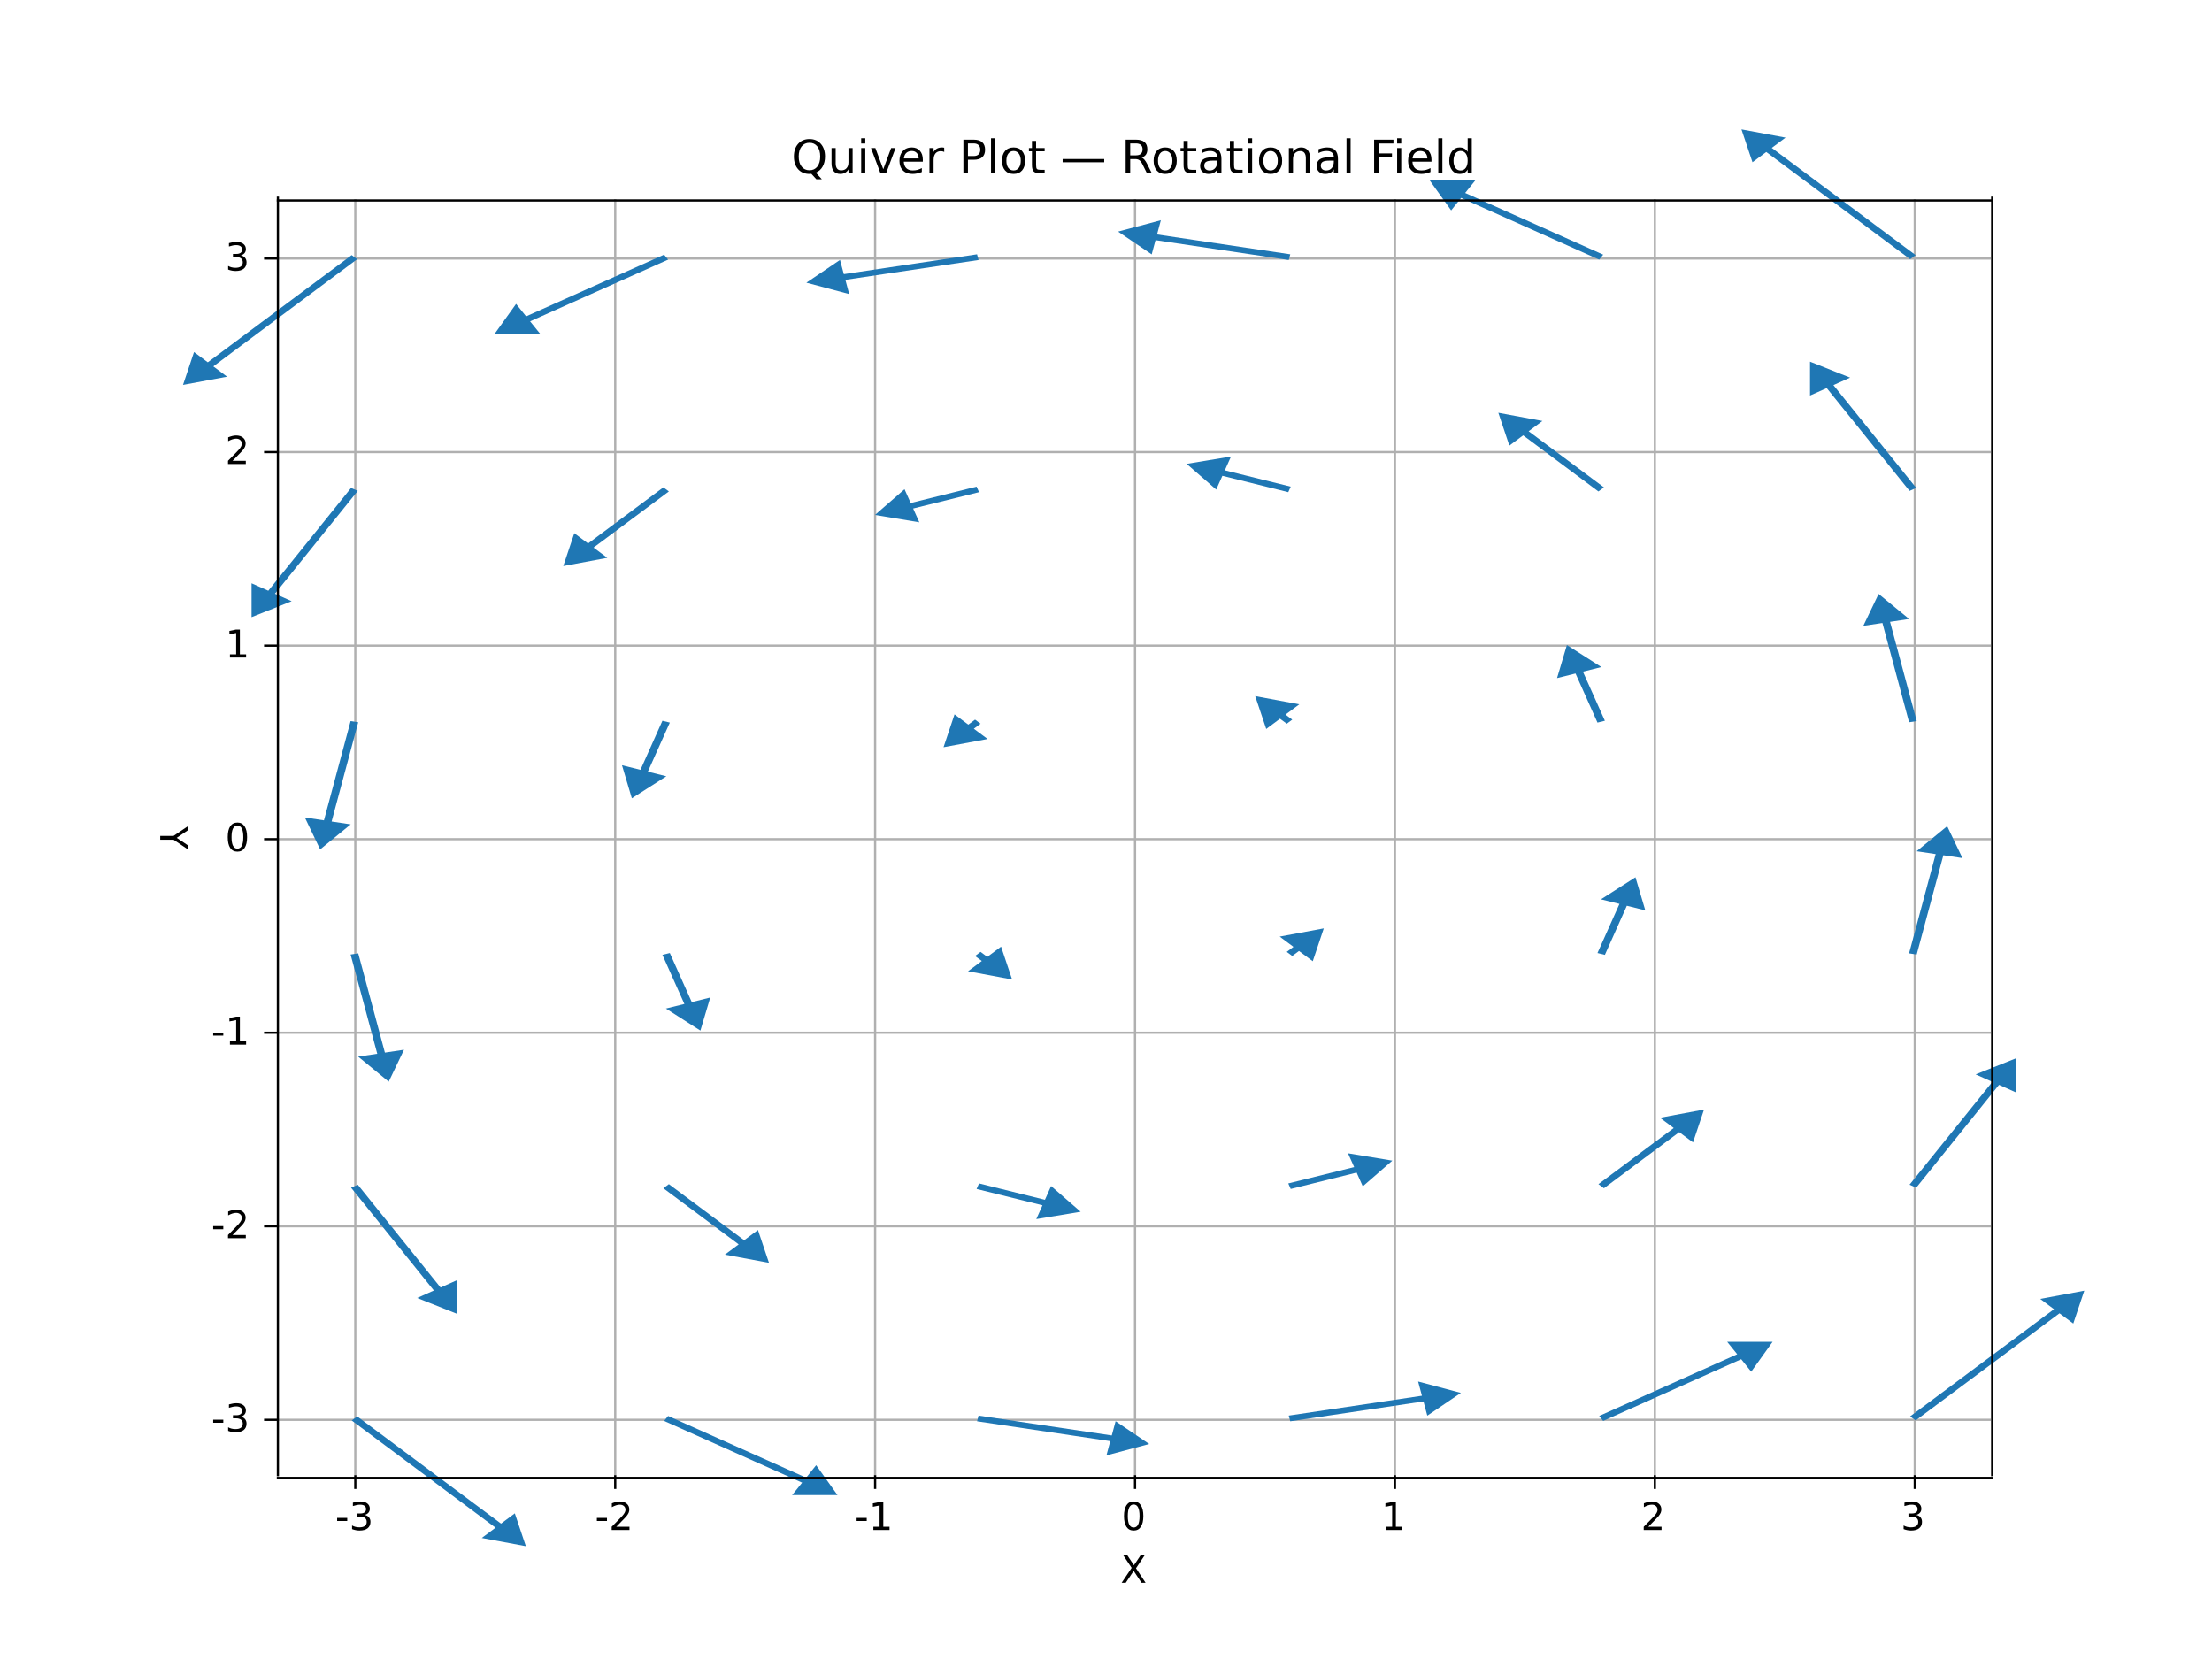
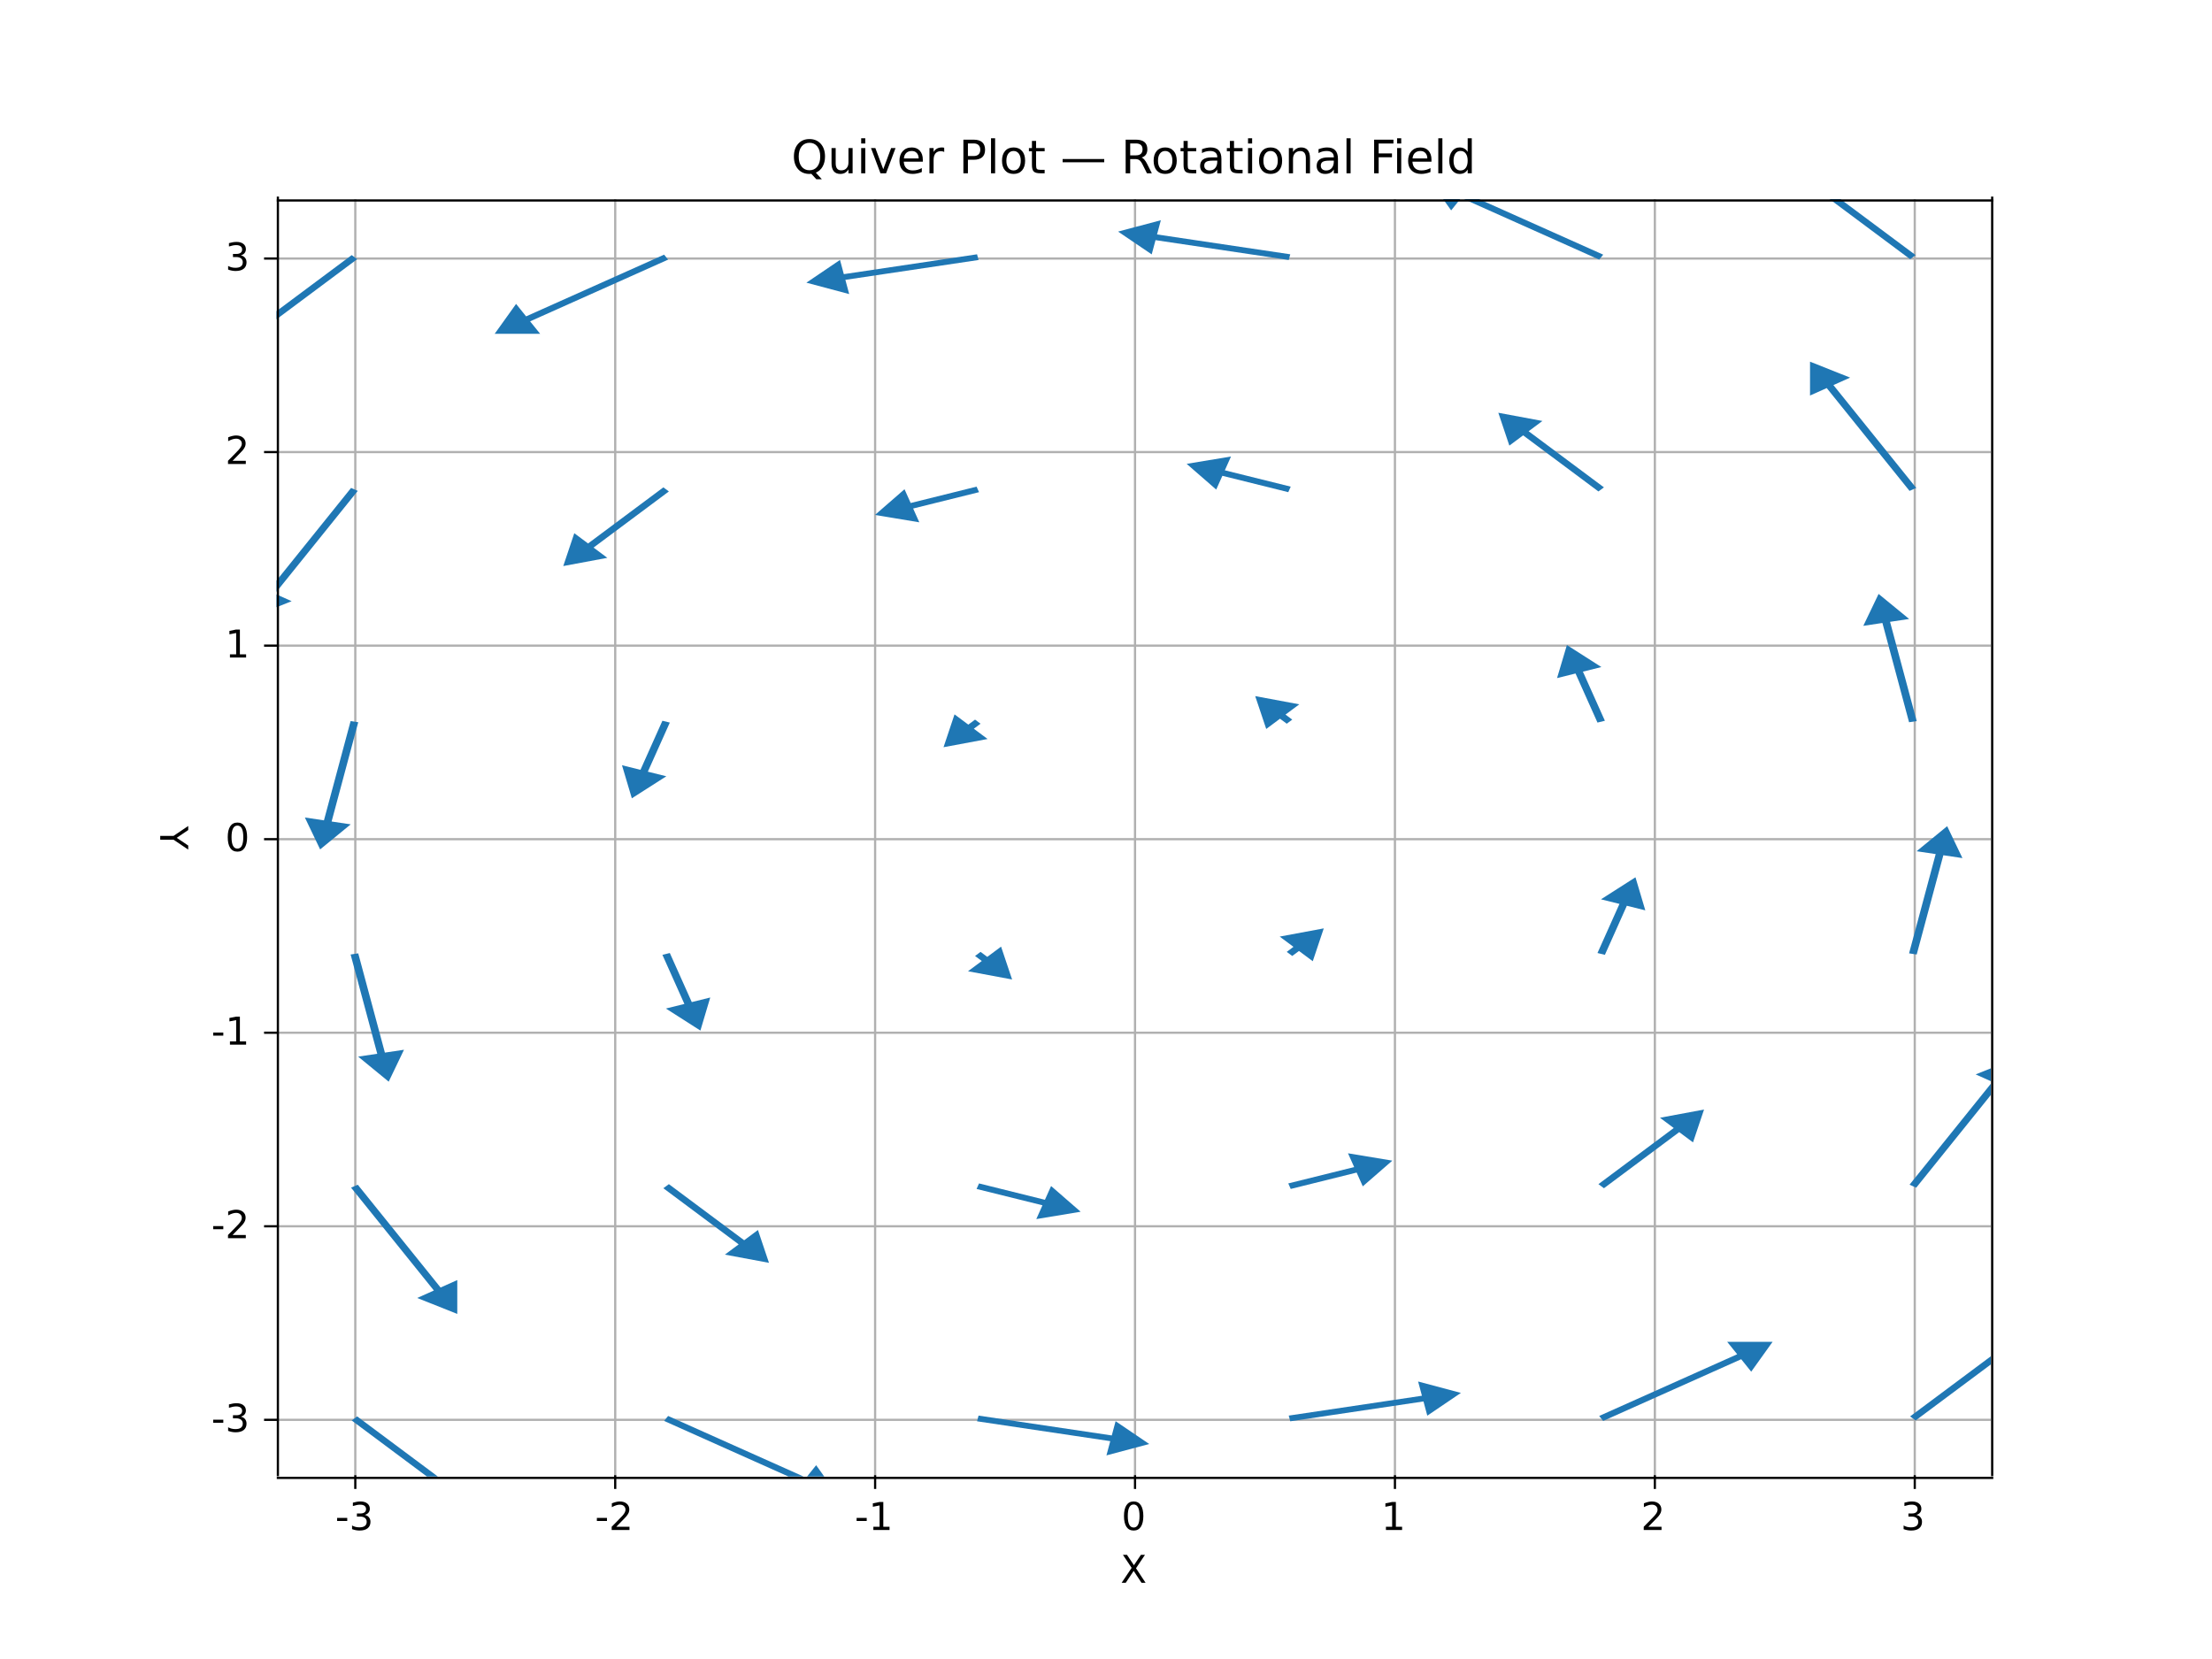
<svg xmlns="http://www.w3.org/2000/svg" width="800" height="600" viewBox="0 0 800 600">
  <defs>
    <clipPath id="clip-1">
      <rect x="100.00" y="66.00" width="620.00" height="462.00" />
    </clipPath>
    <clipPath id="clip-2">
      <rect x="100.00" y="66.00" width="620.00" height="462.00" />
    </clipPath>
    <clipPath id="clip-3">
      <rect x="100.00" y="66.00" width="620.00" height="462.00" />
    </clipPath>
    <clipPath id="clip-4">
      <rect x="100.00" y="66.00" width="620.00" height="462.00" />
    </clipPath>
    <clipPath id="clip-5">
      <rect x="100.00" y="66.00" width="620.00" height="462.00" />
    </clipPath>
    <clipPath id="clip-6">
      <rect x="100.00" y="66.00" width="620.00" height="462.00" />
    </clipPath>
    <clipPath id="clip-7">
      <rect x="100.00" y="66.00" width="620.00" height="462.00" />
    </clipPath>
    <clipPath id="clip-8">
      <rect x="100.00" y="66.00" width="620.00" height="462.00" />
    </clipPath>
    <clipPath id="clip-9">
      <rect x="100.00" y="66.00" width="620.00" height="462.00" />
    </clipPath>
    <clipPath id="clip-10">
      <rect x="100.00" y="66.00" width="620.00" height="462.00" />
    </clipPath>
    <clipPath id="clip-11">
      <rect x="100.00" y="66.00" width="620.00" height="462.00" />
    </clipPath>
    <clipPath id="clip-12">
      <rect x="100.00" y="66.00" width="620.00" height="462.00" />
    </clipPath>
    <clipPath id="clip-13">
      <rect x="100.00" y="66.00" width="620.00" height="462.00" />
    </clipPath>
    <clipPath id="clip-14">
+       <rect x="100.00" y="66.00" width="620.00" height="462.00" />
+     </clipPath>
+     <clipPath id="clip-15">
+       <rect x="100.00" y="66.00" width="620.00" height="462.00" />
+     </clipPath>
+     <clipPath id="clip-16">
+       <rect x="100.00" y="66.00" width="620.00" height="462.00" />
+     </clipPath>
+     <clipPath id="clip-17">
+       <rect x="100.00" y="66.00" width="620.00" height="462.00" />
+     </clipPath>
+     <clipPath id="clip-18">
+       <rect x="100.00" y="66.00" width="620.00" height="462.00" />
+     </clipPath>
+     <clipPath id="clip-19">
+       <rect x="100.00" y="66.00" width="620.00" height="462.00" />
+     </clipPath>
+     <clipPath id="clip-20">
+       <rect x="100.00" y="66.00" width="620.00" height="462.00" />
+     </clipPath>
+     <clipPath id="clip-21">
+       <rect x="100.00" y="66.00" width="620.00" height="462.00" />
+     </clipPath>
+     <clipPath id="clip-22">
+       <rect x="100.00" y="66.00" width="620.00" height="462.00" />
+     </clipPath>
+     <clipPath id="clip-23">
+       <rect x="100.00" y="66.00" width="620.00" height="462.00" />
+     </clipPath>
+     <clipPath id="clip-24">
+       <rect x="100.00" y="66.00" width="620.00" height="462.00" />
+     </clipPath>
+     <clipPath id="clip-25">
+       <rect x="100.00" y="66.00" width="620.00" height="462.00" />
+     </clipPath>
+     <clipPath id="clip-26">
+       <rect x="100.00" y="66.00" width="620.00" height="462.00" />
+     </clipPath>
+     <clipPath id="clip-27">
+       <rect x="100.00" y="66.00" width="620.00" height="462.00" />
+     </clipPath>
+     <clipPath id="clip-28">
+       <rect x="100.00" y="66.00" width="620.00" height="462.00" />
+     </clipPath>
+     <clipPath id="clip-29">
+       <rect x="100.00" y="66.00" width="620.00" height="462.00" />
+     </clipPath>
+     <clipPath id="clip-30">
+       <rect x="100.00" y="66.00" width="620.00" height="462.00" />
+     </clipPath>
+     <clipPath id="clip-31">
+       <rect x="100.00" y="66.00" width="620.00" height="462.00" />
+     </clipPath>
+     <clipPath id="clip-32">
+       <rect x="100.00" y="66.00" width="620.00" height="462.00" />
+     </clipPath>
+     <clipPath id="clip-33">
+       <rect x="100.00" y="66.00" width="620.00" height="462.00" />
+     </clipPath>
+     <clipPath id="clip-34">
+       <rect x="100.00" y="66.00" width="620.00" height="462.00" />
+     </clipPath>
+     <clipPath id="clip-35">
+       <rect x="100.00" y="66.00" width="620.00" height="462.00" />
+     </clipPath>
+     <clipPath id="clip-36">
+       <rect x="100.00" y="66.00" width="620.00" height="462.00" />
+     </clipPath>
+     <clipPath id="clip-37">
+       <rect x="100.00" y="66.00" width="620.00" height="462.00" />
+     </clipPath>
+     <clipPath id="clip-38">
+       <rect x="100.00" y="66.00" width="620.00" height="462.00" />
+     </clipPath>
+     <clipPath id="clip-39">
+       <rect x="100.00" y="66.00" width="620.00" height="462.00" />
+     </clipPath>
+     <clipPath id="clip-40">
+       <rect x="100.00" y="66.00" width="620.00" height="462.00" />
+     </clipPath>
+     <clipPath id="clip-41">
+       <rect x="100.00" y="66.00" width="620.00" height="462.00" />
+     </clipPath>
+     <clipPath id="clip-42">
+       <rect x="100.00" y="66.00" width="620.00" height="462.00" />
+     </clipPath>
+     <clipPath id="clip-43">
+       <rect x="100.00" y="66.00" width="620.00" height="462.00" />
+     </clipPath>
+     <clipPath id="clip-44">
+       <rect x="100.00" y="66.00" width="620.00" height="462.00" />
+     </clipPath>
+     <clipPath id="clip-45">
+       <rect x="100.00" y="66.00" width="620.00" height="462.00" />
+     </clipPath>
+     <clipPath id="clip-46">
+       <rect x="100.00" y="66.00" width="620.00" height="462.00" />
+     </clipPath>
+     <clipPath id="clip-47">
+       <rect x="100.00" y="66.00" width="620.00" height="462.00" />
+     </clipPath>
+     <clipPath id="clip-48">
+       <rect x="100.00" y="66.00" width="620.00" height="462.00" />
+     </clipPath>
+     <clipPath id="clip-49">
+       <rect x="100.00" y="66.00" width="620.00" height="462.00" />
+     </clipPath>
+     <clipPath id="clip-50">
      <rect x="100.00" y="66.00" width="620.00" height="462.00" />
    </clipPath>
  </defs>
  <g transform="translate(0,600) scale(1,-1)">
    <rect width="800" height="600" fill="white" />
    <path d="M 0.00 0.00 L 800.00 0.00 L 800.00 600.00 L 0.00 600.00 L 0.00 0.00 Z " fill="#FFFFFF" fill-opacity="1.00" stroke="#000000" stroke-opacity="1.00" stroke-width="0.00" stroke-linecap="butt" stroke-linejoin="miter" />
    <path d="M 100.00 66.00 L 720.00 66.00 L 720.00 528.00 L 100.00 528.00 L 100.00 66.00 Z " fill="#FFFFFF" fill-opacity="1.00" stroke="none" stroke-opacity="0.00" stroke-width="0.00" stroke-linecap="butt" stroke-linejoin="miter" />
    <path d="M 128.50 66.50 L 128.50 528.50 " fill="none" fill-opacity="0.00" stroke="#B0B0B0" stroke-opacity="1.00" stroke-width="0.80" stroke-linecap="butt" stroke-linejoin="miter" clip-path="url(#clip-1)" />
    <path d="M 222.50 66.50 L 222.50 528.50 " fill="none" fill-opacity="0.00" stroke="#B0B0B0" stroke-opacity="1.00" stroke-width="0.80" stroke-linecap="butt" stroke-linejoin="miter" clip-path="url(#clip-2)" />
    <path d="M 316.50 66.50 L 316.50 528.50 " fill="none" fill-opacity="0.00" stroke="#B0B0B0" stroke-opacity="1.00" stroke-width="0.80" stroke-linecap="butt" stroke-linejoin="miter" clip-path="url(#clip-3)" />
    <path d="M 410.50 66.50 L 410.50 528.50 " fill="none" fill-opacity="0.00" stroke="#B0B0B0" stroke-opacity="1.00" stroke-width="0.80" stroke-linecap="butt" stroke-linejoin="miter" clip-path="url(#clip-4)" />
    <path d="M 504.50 66.50 L 504.50 528.50 " fill="none" fill-opacity="0.00" stroke="#B0B0B0" stroke-opacity="1.00" stroke-width="0.80" stroke-linecap="butt" stroke-linejoin="miter" clip-path="url(#clip-5)" />
    <path d="M 598.50 66.50 L 598.50 528.50 " fill="none" fill-opacity="0.00" stroke="#B0B0B0" stroke-opacity="1.00" stroke-width="0.80" stroke-linecap="butt" stroke-linejoin="miter" clip-path="url(#clip-6)" />
    <path d="M 692.50 66.50 L 692.50 528.50 " fill="none" fill-opacity="0.00" stroke="#B0B0B0" stroke-opacity="1.00" stroke-width="0.80" stroke-linecap="butt" stroke-linejoin="miter" clip-path="url(#clip-7)" />
    <path d="M 100.50 86.50 L 720.50 86.50 " fill="none" fill-opacity="0.00" stroke="#B0B0B0" stroke-opacity="1.00" stroke-width="0.80" stroke-linecap="butt" stroke-linejoin="miter" clip-path="url(#clip-8)" />
    <path d="M 100.50 156.50 L 720.50 156.50 " fill="none" fill-opacity="0.00" stroke="#B0B0B0" stroke-opacity="1.00" stroke-width="0.80" stroke-linecap="butt" stroke-linejoin="miter" clip-path="url(#clip-9)" />
    <path d="M 100.50 226.50 L 720.50 226.50 " fill="none" fill-opacity="0.00" stroke="#B0B0B0" stroke-opacity="1.00" stroke-width="0.80" stroke-linecap="butt" stroke-linejoin="miter" clip-path="url(#clip-10)" />
    <path d="M 100.50 296.50 L 720.50 296.50 " fill="none" fill-opacity="0.00" stroke="#B0B0B0" stroke-opacity="1.00" stroke-width="0.80" stroke-linecap="butt" stroke-linejoin="miter" clip-path="url(#clip-11)" />
    <path d="M 100.50 366.50 L 720.50 366.50 " fill="none" fill-opacity="0.00" stroke="#B0B0B0" stroke-opacity="1.00" stroke-width="0.80" stroke-linecap="butt" stroke-linejoin="miter" clip-path="url(#clip-12)" />
    <path d="M 100.50 436.50 L 720.50 436.50 " fill="none" fill-opacity="0.00" stroke="#B0B0B0" stroke-opacity="1.00" stroke-width="0.80" stroke-linecap="butt" stroke-linejoin="miter" clip-path="url(#clip-13)" />
    <path d="M 100.50 506.50 L 720.50 506.50 " fill="none" fill-opacity="0.00" stroke="#B0B0B0" stroke-opacity="1.00" stroke-width="0.80" stroke-linecap="butt" stroke-linejoin="miter" clip-path="url(#clip-14)" />
-     <path d="M 127.19 86.26 L 179.22 47.49 L 174.23 43.77 L 190.18 40.80 L 186.19 52.68 L 181.21 48.97 L 129.18 87.74 Z " fill="#1F77B4" fill-opacity="1.00" stroke="#1F77B4" stroke-opacity="1.00" stroke-width="0.00" stroke-linecap="butt" stroke-linejoin="round" />
-     <path d="M 240.18 86.10 L 290.10 63.78 L 286.47 59.28 L 302.90 59.28 L 295.17 70.09 L 291.55 65.58 L 241.63 87.90 Z " fill="#1F77B4" fill-opacity="1.00" stroke="#1F77B4" stroke-opacity="1.00" stroke-width="0.00" stroke-linecap="butt" stroke-linejoin="round" />
-     <path d="M 353.36 85.97 L 401.54 78.79 L 400.16 73.64 L 415.63 77.76 L 403.47 86.00 L 402.09 80.85 L 353.91 88.03 Z " fill="#1F77B4" fill-opacity="1.00" stroke="#1F77B4" stroke-opacity="1.00" stroke-width="0.00" stroke-linecap="butt" stroke-linejoin="round" />
-     <path d="M 466.64 85.97 L 514.82 93.15 L 516.20 88.00 L 528.36 96.24 L 512.88 100.36 L 514.26 95.21 L 466.09 88.03 Z " fill="#1F77B4" fill-opacity="1.00" stroke="#1F77B4" stroke-opacity="1.00" stroke-width="0.00" stroke-linecap="butt" stroke-linejoin="round" />
-     <path d="M 579.82 86.10 L 629.73 108.42 L 633.35 103.91 L 641.09 114.72 L 624.65 114.72 L 628.28 110.22 L 578.37 87.90 Z " fill="#1F77B4" fill-opacity="1.00" stroke="#1F77B4" stroke-opacity="1.00" stroke-width="0.00" stroke-linecap="butt" stroke-linejoin="round" />
-     <path d="M 692.81 86.26 L 744.85 125.03 L 749.83 121.32 L 753.81 133.20 L 737.87 130.23 L 742.85 126.51 L 690.82 87.74 Z " fill="#1F77B4" fill-opacity="1.00" stroke="#1F77B4" stroke-opacity="1.00" stroke-width="0.00" stroke-linecap="butt" stroke-linejoin="round" />
-     <path d="M 126.97 170.46 L 156.92 133.27 L 150.88 130.57 L 165.38 124.80 L 165.38 137.05 L 159.34 134.35 L 129.39 171.54 Z " fill="#1F77B4" fill-opacity="1.00" stroke="#1F77B4" stroke-opacity="1.00" stroke-width="0.00" stroke-linecap="butt" stroke-linejoin="round" />
-     <path d="M 239.91 170.26 L 267.15 149.96 L 262.16 146.25 L 278.11 143.28 L 274.12 155.16 L 269.14 151.45 L 241.91 171.74 Z " fill="#1F77B4" fill-opacity="1.00" stroke="#1F77B4" stroke-opacity="1.00" stroke-width="0.00" stroke-linecap="butt" stroke-linejoin="round" />
-     <path d="M 353.19 170.00 L 377.02 164.09 L 374.79 159.10 L 390.83 161.76 L 380.14 171.06 L 377.91 166.08 L 354.08 172.00 Z " fill="#1F77B4" fill-opacity="1.00" stroke="#1F77B4" stroke-opacity="1.00" stroke-width="0.00" stroke-linecap="butt" stroke-linejoin="round" />
-     <path d="M 466.81 170.00 L 490.64 175.92 L 492.87 170.94 L 503.56 180.24 L 487.52 182.90 L 489.75 177.91 L 465.92 172.00 Z " fill="#1F77B4" fill-opacity="1.00" stroke="#1F77B4" stroke-opacity="1.00" stroke-width="0.00" stroke-linecap="butt" stroke-linejoin="round" />
-     <path d="M 580.09 170.26 L 607.32 190.55 L 612.30 186.84 L 616.29 198.72 L 600.35 195.75 L 605.33 192.04 L 578.09 171.74 Z " fill="#1F77B4" fill-opacity="1.00" stroke="#1F77B4" stroke-opacity="1.00" stroke-width="0.00" stroke-linecap="butt" stroke-linejoin="round" />
-     <path d="M 693.03 170.46 L 722.97 207.65 L 729.02 204.95 L 729.02 217.20 L 714.52 211.43 L 720.56 208.73 L 690.61 171.54 Z " fill="#1F77B4" fill-opacity="1.00" stroke="#1F77B4" stroke-opacity="1.00" stroke-width="0.00" stroke-linecap="butt" stroke-linejoin="round" />
-     <path d="M 126.80 254.79 L 136.44 218.89 L 129.53 217.86 L 140.58 208.80 L 146.11 220.34 L 139.20 219.31 L 129.56 255.21 Z " fill="#1F77B4" fill-opacity="1.00" stroke="#1F77B4" stroke-opacity="1.00" stroke-width="0.00" stroke-linecap="butt" stroke-linejoin="round" />
-     <path d="M 239.57 254.67 L 247.52 236.91 L 240.83 235.25 L 253.31 227.28 L 256.87 239.24 L 250.19 237.58 L 242.25 255.33 Z " fill="#1F77B4" fill-opacity="1.00" stroke="#1F77B4" stroke-opacity="1.00" stroke-width="0.00" stroke-linecap="butt" stroke-linejoin="round" />
-     <path d="M 352.64 254.26 L 355.08 252.44 L 350.09 248.73 L 366.04 245.76 L 362.05 257.64 L 357.07 253.93 L 354.63 255.74 Z " fill="#1F77B4" fill-opacity="1.00" stroke="#1F77B4" stroke-opacity="1.00" stroke-width="0.00" stroke-linecap="butt" stroke-linejoin="round" />
-     <path d="M 467.36 254.26 L 469.80 256.07 L 474.78 252.36 L 478.76 264.24 L 462.82 261.27 L 467.80 257.56 L 465.37 255.74 Z " fill="#1F77B4" fill-opacity="1.00" stroke="#1F77B4" stroke-opacity="1.00" stroke-width="0.00" stroke-linecap="butt" stroke-linejoin="round" />
-     <path d="M 580.43 254.67 L 588.37 272.42 L 595.05 270.76 L 591.49 282.72 L 579.01 274.75 L 585.70 273.09 L 577.75 255.33 Z " fill="#1F77B4" fill-opacity="1.00" stroke="#1F77B4" stroke-opacity="1.00" stroke-width="0.00" stroke-linecap="butt" stroke-linejoin="round" />
-     <path d="M 693.20 254.79 L 702.84 290.69 L 709.74 289.66 L 704.22 301.20 L 693.16 292.14 L 700.07 291.11 L 690.44 255.21 Z " fill="#1F77B4" fill-opacity="1.00" stroke="#1F77B4" stroke-opacity="1.00" stroke-width="0.00" stroke-linecap="butt" stroke-linejoin="round" />
-     <path d="M 126.80 339.21 L 117.16 303.31 L 110.26 304.34 L 115.78 292.80 L 126.84 301.86 L 119.93 302.89 L 129.56 338.79 Z " fill="#1F77B4" fill-opacity="1.00" stroke="#1F77B4" stroke-opacity="1.00" stroke-width="0.00" stroke-linecap="butt" stroke-linejoin="round" />
-     <path d="M 239.57 339.33 L 231.63 321.58 L 224.95 323.24 L 228.51 311.28 L 240.99 319.25 L 234.30 320.91 L 242.25 338.67 Z " fill="#1F77B4" fill-opacity="1.00" stroke="#1F77B4" stroke-opacity="1.00" stroke-width="0.00" stroke-linecap="butt" stroke-linejoin="round" />
-     <path d="M 352.64 339.74 L 350.20 337.93 L 345.22 341.64 L 341.24 329.76 L 357.18 332.73 L 352.20 336.44 L 354.63 338.26 Z " fill="#1F77B4" fill-opacity="1.00" stroke="#1F77B4" stroke-opacity="1.00" stroke-width="0.00" stroke-linecap="butt" stroke-linejoin="round" />
-     <path d="M 467.36 339.74 L 464.92 341.56 L 469.91 345.27 L 453.96 348.24 L 457.95 336.36 L 462.93 340.07 L 465.37 338.26 Z " fill="#1F77B4" fill-opacity="1.00" stroke="#1F77B4" stroke-opacity="1.00" stroke-width="0.00" stroke-linecap="butt" stroke-linejoin="round" />
-     <path d="M 580.43 339.33 L 572.48 357.09 L 579.17 358.75 L 566.69 366.72 L 563.13 354.76 L 569.81 356.42 L 577.75 338.67 Z " fill="#1F77B4" fill-opacity="1.00" stroke="#1F77B4" stroke-opacity="1.00" stroke-width="0.00" stroke-linecap="butt" stroke-linejoin="round" />
-     <path d="M 693.20 339.21 L 683.56 375.11 L 690.47 376.14 L 679.42 385.20 L 673.89 373.66 L 680.80 374.69 L 690.44 338.79 Z " fill="#1F77B4" fill-opacity="1.00" stroke="#1F77B4" stroke-opacity="1.00" stroke-width="0.00" stroke-linecap="butt" stroke-linejoin="round" />
-     <path d="M 126.97 423.54 L 97.03 386.35 L 90.98 389.05 L 90.98 376.80 L 105.48 382.57 L 99.44 385.27 L 129.39 422.46 Z " fill="#1F77B4" fill-opacity="1.00" stroke="#1F77B4" stroke-opacity="1.00" stroke-width="0.00" stroke-linecap="butt" stroke-linejoin="round" />
-     <path d="M 239.91 423.74 L 212.68 403.45 L 207.70 407.16 L 203.71 395.28 L 219.65 398.25 L 214.67 401.96 L 241.91 422.26 Z " fill="#1F77B4" fill-opacity="1.00" stroke="#1F77B4" stroke-opacity="1.00" stroke-width="0.00" stroke-linecap="butt" stroke-linejoin="round" />
-     <path d="M 353.19 424.00 L 329.36 418.08 L 327.13 423.06 L 316.44 413.76 L 332.48 411.10 L 330.25 416.09 L 354.08 422.00 Z " fill="#1F77B4" fill-opacity="1.00" stroke="#1F77B4" stroke-opacity="1.00" stroke-width="0.00" stroke-linecap="butt" stroke-linejoin="round" />
-     <path d="M 466.81 424.00 L 442.98 429.91 L 445.21 434.90 L 429.17 432.24 L 439.86 422.94 L 442.09 427.92 L 465.92 422.00 Z " fill="#1F77B4" fill-opacity="1.00" stroke="#1F77B4" stroke-opacity="1.00" stroke-width="0.00" stroke-linecap="butt" stroke-linejoin="round" />
-     <path d="M 580.09 423.74 L 552.85 444.04 L 557.84 447.75 L 541.89 450.72 L 545.88 438.84 L 550.86 442.55 L 578.09 422.26 Z " fill="#1F77B4" fill-opacity="1.00" stroke="#1F77B4" stroke-opacity="1.00" stroke-width="0.00" stroke-linecap="butt" stroke-linejoin="round" />
-     <path d="M 693.03 423.54 L 663.08 460.73 L 669.12 463.43 L 654.62 469.20 L 654.62 456.95 L 660.66 459.65 L 690.61 422.46 Z " fill="#1F77B4" fill-opacity="1.00" stroke="#1F77B4" stroke-opacity="1.00" stroke-width="0.00" stroke-linecap="butt" stroke-linejoin="round" />
-     <path d="M 127.19 507.74 L 75.15 468.97 L 70.17 472.68 L 66.19 460.80 L 82.13 463.77 L 77.15 467.49 L 129.18 506.26 Z " fill="#1F77B4" fill-opacity="1.00" stroke="#1F77B4" stroke-opacity="1.00" stroke-width="0.00" stroke-linecap="butt" stroke-linejoin="round" />
-     <path d="M 240.18 507.90 L 190.27 485.58 L 186.65 490.09 L 178.91 479.28 L 195.35 479.28 L 191.72 483.78 L 241.63 506.10 Z " fill="#1F77B4" fill-opacity="1.00" stroke="#1F77B4" stroke-opacity="1.00" stroke-width="0.00" stroke-linecap="butt" stroke-linejoin="round" />
-     <path d="M 353.36 508.03 L 305.18 500.85 L 303.80 506.00 L 291.64 497.76 L 307.12 493.64 L 305.74 498.79 L 353.91 505.97 Z " fill="#1F77B4" fill-opacity="1.00" stroke="#1F77B4" stroke-opacity="1.00" stroke-width="0.00" stroke-linecap="butt" stroke-linejoin="round" />
-     <path d="M 466.64 508.03 L 418.46 515.21 L 419.84 520.36 L 404.37 516.24 L 416.53 508.00 L 417.91 513.15 L 466.09 505.97 Z " fill="#1F77B4" fill-opacity="1.00" stroke="#1F77B4" stroke-opacity="1.00" stroke-width="0.00" stroke-linecap="butt" stroke-linejoin="round" />
-     <path d="M 579.82 507.90 L 529.90 530.22 L 533.53 534.72 L 517.10 534.72 L 524.83 523.91 L 528.45 528.42 L 578.37 506.10 Z " fill="#1F77B4" fill-opacity="1.00" stroke="#1F77B4" stroke-opacity="1.00" stroke-width="0.00" stroke-linecap="butt" stroke-linejoin="round" />
-     <path d="M 692.81 507.74 L 640.78 546.51 L 645.77 550.23 L 629.82 553.20 L 633.81 541.32 L 638.79 545.03 L 690.82 506.26 Z " fill="#1F77B4" fill-opacity="1.00" stroke="#1F77B4" stroke-opacity="1.00" stroke-width="0.00" stroke-linecap="butt" stroke-linejoin="round" />
+     <path d="M 127.19 86.26 L 179.22 47.49 L 174.23 43.77 L 190.18 40.80 L 186.19 52.68 L 181.21 48.97 L 129.18 87.74 Z " fill="#1F77B4" fill-opacity="1.00" stroke="#1F77B4" stroke-opacity="1.00" stroke-width="0.00" stroke-linecap="butt" stroke-linejoin="round" clip-path="url(#clip-15)" />
+     <path d="M 240.18 86.10 L 290.10 63.78 L 286.47 59.28 L 302.90 59.28 L 295.17 70.09 L 291.55 65.58 L 241.63 87.90 Z " fill="#1F77B4" fill-opacity="1.00" stroke="#1F77B4" stroke-opacity="1.00" stroke-width="0.00" stroke-linecap="butt" stroke-linejoin="round" clip-path="url(#clip-16)" />
+     <path d="M 353.36 85.97 L 401.54 78.79 L 400.16 73.64 L 415.63 77.76 L 403.47 86.00 L 402.09 80.85 L 353.91 88.03 Z " fill="#1F77B4" fill-opacity="1.00" stroke="#1F77B4" stroke-opacity="1.00" stroke-width="0.00" stroke-linecap="butt" stroke-linejoin="round" clip-path="url(#clip-17)" />
+     <path d="M 466.64 85.97 L 514.82 93.15 L 516.20 88.00 L 528.36 96.24 L 512.88 100.36 L 514.26 95.21 L 466.09 88.03 Z " fill="#1F77B4" fill-opacity="1.00" stroke="#1F77B4" stroke-opacity="1.00" stroke-width="0.00" stroke-linecap="butt" stroke-linejoin="round" clip-path="url(#clip-18)" />
+     <path d="M 579.82 86.10 L 629.73 108.42 L 633.35 103.91 L 641.09 114.72 L 624.65 114.72 L 628.28 110.22 L 578.37 87.90 Z " fill="#1F77B4" fill-opacity="1.00" stroke="#1F77B4" stroke-opacity="1.00" stroke-width="0.00" stroke-linecap="butt" stroke-linejoin="round" clip-path="url(#clip-19)" />
+     <path d="M 692.81 86.26 L 744.85 125.03 L 749.83 121.32 L 753.81 133.20 L 737.87 130.23 L 742.85 126.51 L 690.82 87.74 Z " fill="#1F77B4" fill-opacity="1.00" stroke="#1F77B4" stroke-opacity="1.00" stroke-width="0.00" stroke-linecap="butt" stroke-linejoin="round" clip-path="url(#clip-20)" />
+     <path d="M 126.97 170.46 L 156.92 133.27 L 150.88 130.57 L 165.38 124.80 L 165.38 137.05 L 159.34 134.35 L 129.39 171.54 Z " fill="#1F77B4" fill-opacity="1.00" stroke="#1F77B4" stroke-opacity="1.00" stroke-width="0.00" stroke-linecap="butt" stroke-linejoin="round" clip-path="url(#clip-21)" />
+     <path d="M 239.91 170.26 L 267.15 149.96 L 262.16 146.25 L 278.11 143.28 L 274.12 155.16 L 269.14 151.45 L 241.91 171.74 Z " fill="#1F77B4" fill-opacity="1.00" stroke="#1F77B4" stroke-opacity="1.00" stroke-width="0.00" stroke-linecap="butt" stroke-linejoin="round" clip-path="url(#clip-22)" />
+     <path d="M 353.19 170.00 L 377.02 164.09 L 374.79 159.10 L 390.83 161.76 L 380.14 171.06 L 377.91 166.08 L 354.08 172.00 Z " fill="#1F77B4" fill-opacity="1.00" stroke="#1F77B4" stroke-opacity="1.00" stroke-width="0.00" stroke-linecap="butt" stroke-linejoin="round" clip-path="url(#clip-23)" />
+     <path d="M 466.81 170.00 L 490.64 175.92 L 492.87 170.94 L 503.56 180.24 L 487.52 182.90 L 489.75 177.91 L 465.92 172.00 Z " fill="#1F77B4" fill-opacity="1.00" stroke="#1F77B4" stroke-opacity="1.00" stroke-width="0.00" stroke-linecap="butt" stroke-linejoin="round" clip-path="url(#clip-24)" />
+     <path d="M 580.09 170.26 L 607.32 190.55 L 612.30 186.84 L 616.29 198.72 L 600.35 195.75 L 605.33 192.04 L 578.09 171.74 Z " fill="#1F77B4" fill-opacity="1.00" stroke="#1F77B4" stroke-opacity="1.00" stroke-width="0.00" stroke-linecap="butt" stroke-linejoin="round" clip-path="url(#clip-25)" />
+     <path d="M 693.03 170.46 L 722.97 207.65 L 729.02 204.95 L 729.02 217.20 L 714.52 211.43 L 720.56 208.73 L 690.61 171.54 Z " fill="#1F77B4" fill-opacity="1.00" stroke="#1F77B4" stroke-opacity="1.00" stroke-width="0.00" stroke-linecap="butt" stroke-linejoin="round" clip-path="url(#clip-26)" />
+     <path d="M 126.80 254.79 L 136.44 218.89 L 129.53 217.86 L 140.58 208.80 L 146.11 220.34 L 139.20 219.31 L 129.56 255.21 Z " fill="#1F77B4" fill-opacity="1.00" stroke="#1F77B4" stroke-opacity="1.00" stroke-width="0.00" stroke-linecap="butt" stroke-linejoin="round" clip-path="url(#clip-27)" />
+     <path d="M 239.57 254.67 L 247.52 236.91 L 240.83 235.25 L 253.31 227.28 L 256.87 239.24 L 250.19 237.58 L 242.25 255.33 Z " fill="#1F77B4" fill-opacity="1.00" stroke="#1F77B4" stroke-opacity="1.00" stroke-width="0.00" stroke-linecap="butt" stroke-linejoin="round" clip-path="url(#clip-28)" />
+     <path d="M 352.64 254.26 L 355.08 252.44 L 350.09 248.73 L 366.04 245.76 L 362.05 257.64 L 357.07 253.93 L 354.63 255.74 Z " fill="#1F77B4" fill-opacity="1.00" stroke="#1F77B4" stroke-opacity="1.00" stroke-width="0.00" stroke-linecap="butt" stroke-linejoin="round" clip-path="url(#clip-29)" />
+     <path d="M 467.36 254.26 L 469.80 256.07 L 474.78 252.36 L 478.76 264.24 L 462.82 261.27 L 467.80 257.56 L 465.37 255.74 Z " fill="#1F77B4" fill-opacity="1.00" stroke="#1F77B4" stroke-opacity="1.00" stroke-width="0.00" stroke-linecap="butt" stroke-linejoin="round" clip-path="url(#clip-30)" />
+     <path d="M 580.43 254.67 L 588.37 272.42 L 595.05 270.76 L 591.49 282.72 L 579.01 274.75 L 585.70 273.09 L 577.75 255.33 Z " fill="#1F77B4" fill-opacity="1.00" stroke="#1F77B4" stroke-opacity="1.00" stroke-width="0.00" stroke-linecap="butt" stroke-linejoin="round" clip-path="url(#clip-31)" />
+     <path d="M 693.20 254.79 L 702.84 290.69 L 709.74 289.66 L 704.22 301.20 L 693.16 292.14 L 700.07 291.11 L 690.44 255.21 Z " fill="#1F77B4" fill-opacity="1.00" stroke="#1F77B4" stroke-opacity="1.00" stroke-width="0.00" stroke-linecap="butt" stroke-linejoin="round" clip-path="url(#clip-32)" />
+     <path d="M 126.80 339.21 L 117.16 303.31 L 110.26 304.34 L 115.78 292.80 L 126.84 301.86 L 119.93 302.89 L 129.56 338.79 Z " fill="#1F77B4" fill-opacity="1.00" stroke="#1F77B4" stroke-opacity="1.00" stroke-width="0.00" stroke-linecap="butt" stroke-linejoin="round" clip-path="url(#clip-33)" />
+     <path d="M 239.57 339.33 L 231.63 321.58 L 224.95 323.24 L 228.51 311.28 L 240.99 319.25 L 234.30 320.91 L 242.25 338.67 Z " fill="#1F77B4" fill-opacity="1.00" stroke="#1F77B4" stroke-opacity="1.00" stroke-width="0.00" stroke-linecap="butt" stroke-linejoin="round" clip-path="url(#clip-34)" />
+     <path d="M 352.64 339.74 L 350.20 337.93 L 345.22 341.64 L 341.24 329.76 L 357.18 332.73 L 352.20 336.44 L 354.63 338.26 Z " fill="#1F77B4" fill-opacity="1.00" stroke="#1F77B4" stroke-opacity="1.00" stroke-width="0.00" stroke-linecap="butt" stroke-linejoin="round" clip-path="url(#clip-35)" />
+     <path d="M 467.36 339.74 L 464.92 341.56 L 469.91 345.27 L 453.96 348.24 L 457.95 336.36 L 462.93 340.07 L 465.37 338.26 Z " fill="#1F77B4" fill-opacity="1.00" stroke="#1F77B4" stroke-opacity="1.00" stroke-width="0.00" stroke-linecap="butt" stroke-linejoin="round" clip-path="url(#clip-36)" />
+     <path d="M 580.43 339.33 L 572.48 357.09 L 579.17 358.75 L 566.69 366.72 L 563.13 354.76 L 569.81 356.42 L 577.75 338.67 Z " fill="#1F77B4" fill-opacity="1.00" stroke="#1F77B4" stroke-opacity="1.00" stroke-width="0.00" stroke-linecap="butt" stroke-linejoin="round" clip-path="url(#clip-37)" />
+     <path d="M 693.20 339.21 L 683.56 375.11 L 690.47 376.14 L 679.42 385.20 L 673.89 373.66 L 680.80 374.69 L 690.44 338.79 Z " fill="#1F77B4" fill-opacity="1.00" stroke="#1F77B4" stroke-opacity="1.00" stroke-width="0.00" stroke-linecap="butt" stroke-linejoin="round" clip-path="url(#clip-38)" />
+     <path d="M 126.97 423.54 L 97.03 386.35 L 90.98 389.05 L 90.98 376.80 L 105.48 382.57 L 99.44 385.27 L 129.39 422.46 Z " fill="#1F77B4" fill-opacity="1.00" stroke="#1F77B4" stroke-opacity="1.00" stroke-width="0.00" stroke-linecap="butt" stroke-linejoin="round" clip-path="url(#clip-39)" />
+     <path d="M 239.91 423.74 L 212.68 403.45 L 207.70 407.16 L 203.71 395.28 L 219.65 398.25 L 214.67 401.96 L 241.91 422.26 Z " fill="#1F77B4" fill-opacity="1.00" stroke="#1F77B4" stroke-opacity="1.00" stroke-width="0.00" stroke-linecap="butt" stroke-linejoin="round" clip-path="url(#clip-40)" />
+     <path d="M 353.19 424.00 L 329.36 418.08 L 327.13 423.06 L 316.44 413.76 L 332.48 411.10 L 330.25 416.09 L 354.08 422.00 Z " fill="#1F77B4" fill-opacity="1.00" stroke="#1F77B4" stroke-opacity="1.00" stroke-width="0.00" stroke-linecap="butt" stroke-linejoin="round" clip-path="url(#clip-41)" />
+     <path d="M 466.81 424.00 L 442.98 429.91 L 445.21 434.90 L 429.17 432.24 L 439.86 422.94 L 442.09 427.92 L 465.92 422.00 Z " fill="#1F77B4" fill-opacity="1.00" stroke="#1F77B4" stroke-opacity="1.00" stroke-width="0.00" stroke-linecap="butt" stroke-linejoin="round" clip-path="url(#clip-42)" />
+     <path d="M 580.09 423.74 L 552.85 444.04 L 557.84 447.75 L 541.89 450.72 L 545.88 438.84 L 550.86 442.55 L 578.09 422.26 Z " fill="#1F77B4" fill-opacity="1.00" stroke="#1F77B4" stroke-opacity="1.00" stroke-width="0.00" stroke-linecap="butt" stroke-linejoin="round" clip-path="url(#clip-43)" />
+     <path d="M 693.03 423.54 L 663.08 460.73 L 669.12 463.43 L 654.62 469.20 L 654.62 456.95 L 660.66 459.65 L 690.61 422.46 Z " fill="#1F77B4" fill-opacity="1.00" stroke="#1F77B4" stroke-opacity="1.00" stroke-width="0.00" stroke-linecap="butt" stroke-linejoin="round" clip-path="url(#clip-44)" />
+     <path d="M 127.19 507.74 L 75.15 468.97 L 70.17 472.68 L 66.19 460.80 L 82.13 463.77 L 77.15 467.49 L 129.18 506.26 Z " fill="#1F77B4" fill-opacity="1.00" stroke="#1F77B4" stroke-opacity="1.00" stroke-width="0.00" stroke-linecap="butt" stroke-linejoin="round" clip-path="url(#clip-45)" />
+     <path d="M 240.18 507.90 L 190.27 485.58 L 186.65 490.09 L 178.91 479.28 L 195.35 479.28 L 191.72 483.78 L 241.63 506.10 Z " fill="#1F77B4" fill-opacity="1.00" stroke="#1F77B4" stroke-opacity="1.00" stroke-width="0.00" stroke-linecap="butt" stroke-linejoin="round" clip-path="url(#clip-46)" />
+     <path d="M 353.36 508.03 L 305.18 500.85 L 303.80 506.00 L 291.64 497.76 L 307.12 493.64 L 305.74 498.79 L 353.91 505.97 Z " fill="#1F77B4" fill-opacity="1.00" stroke="#1F77B4" stroke-opacity="1.00" stroke-width="0.00" stroke-linecap="butt" stroke-linejoin="round" clip-path="url(#clip-47)" />
+     <path d="M 466.64 508.03 L 418.46 515.21 L 419.84 520.36 L 404.37 516.24 L 416.53 508.00 L 417.91 513.15 L 466.09 505.97 Z " fill="#1F77B4" fill-opacity="1.00" stroke="#1F77B4" stroke-opacity="1.00" stroke-width="0.00" stroke-linecap="butt" stroke-linejoin="round" clip-path="url(#clip-48)" />
+     <path d="M 579.82 507.90 L 529.90 530.22 L 533.53 534.72 L 517.10 534.72 L 524.83 523.91 L 528.45 528.42 L 578.37 506.10 Z " fill="#1F77B4" fill-opacity="1.00" stroke="#1F77B4" stroke-opacity="1.00" stroke-width="0.00" stroke-linecap="butt" stroke-linejoin="round" clip-path="url(#clip-49)" />
+     <path d="M 692.81 507.74 L 640.78 546.51 L 645.77 550.23 L 629.82 553.20 L 633.81 541.32 L 638.79 545.03 L 690.82 506.26 Z " fill="#1F77B4" fill-opacity="1.00" stroke="#1F77B4" stroke-opacity="1.00" stroke-width="0.00" stroke-linecap="butt" stroke-linejoin="round" clip-path="url(#clip-50)" />
    <text font-family="DejaVu Sans" font-size="16.67" fill="#000000" fill-opacity="1.00" text-anchor="middle" transform="translate(410.00,537.33) scale(1,-1)">Quiver Plot — Rotational Field</text>
    <path d="M 128.50 66.50 L 128.50 61.50 " fill="none" fill-opacity="0.00" stroke="#000000" stroke-opacity="1.00" stroke-width="0.80" stroke-linecap="butt" stroke-linejoin="miter" />
    <text font-family="DejaVu Sans" font-size="13.89" fill="#000000" fill-opacity="1.00" text-anchor="middle" dominant-baseline="text-before-edge" transform="translate(128.18,56.28) scale(1,-1)">-3</text>
    <path d="M 222.50 66.50 L 222.50 61.50 " fill="none" fill-opacity="0.00" stroke="#000000" stroke-opacity="1.00" stroke-width="0.80" stroke-linecap="butt" stroke-linejoin="miter" />
    <text font-family="DejaVu Sans" font-size="13.89" fill="#000000" fill-opacity="1.00" text-anchor="middle" dominant-baseline="text-before-edge" transform="translate(222.12,56.28) scale(1,-1)">-2</text>
    <path d="M 316.50 66.50 L 316.50 61.50 " fill="none" fill-opacity="0.00" stroke="#000000" stroke-opacity="1.00" stroke-width="0.80" stroke-linecap="butt" stroke-linejoin="miter" />
    <text font-family="DejaVu Sans" font-size="13.89" fill="#000000" fill-opacity="1.00" text-anchor="middle" dominant-baseline="text-before-edge" transform="translate(316.06,56.28) scale(1,-1)">-1</text>
    <path d="M 410.50 66.50 L 410.50 61.50 " fill="none" fill-opacity="0.00" stroke="#000000" stroke-opacity="1.00" stroke-width="0.80" stroke-linecap="butt" stroke-linejoin="miter" />
    <text font-family="DejaVu Sans" font-size="13.89" fill="#000000" fill-opacity="1.00" text-anchor="middle" dominant-baseline="text-before-edge" transform="translate(410.00,56.28) scale(1,-1)">0</text>
    <path d="M 504.50 66.50 L 504.50 61.50 " fill="none" fill-opacity="0.00" stroke="#000000" stroke-opacity="1.00" stroke-width="0.80" stroke-linecap="butt" stroke-linejoin="miter" />
    <text font-family="DejaVu Sans" font-size="13.89" fill="#000000" fill-opacity="1.00" text-anchor="middle" dominant-baseline="text-before-edge" transform="translate(503.94,56.28) scale(1,-1)">1</text>
    <path d="M 598.50 66.50 L 598.50 61.50 " fill="none" fill-opacity="0.00" stroke="#000000" stroke-opacity="1.00" stroke-width="0.80" stroke-linecap="butt" stroke-linejoin="miter" />
    <text font-family="DejaVu Sans" font-size="13.89" fill="#000000" fill-opacity="1.00" text-anchor="middle" dominant-baseline="text-before-edge" transform="translate(597.88,56.28) scale(1,-1)">2</text>
    <path d="M 692.50 66.50 L 692.50 61.50 " fill="none" fill-opacity="0.00" stroke="#000000" stroke-opacity="1.00" stroke-width="0.80" stroke-linecap="butt" stroke-linejoin="miter" />
    <text font-family="DejaVu Sans" font-size="13.89" fill="#000000" fill-opacity="1.00" text-anchor="middle" dominant-baseline="text-before-edge" transform="translate(691.82,56.28) scale(1,-1)">3</text>
    <text font-family="DejaVu Sans" font-size="13.89" fill="#000000" fill-opacity="1.00" text-anchor="middle" dominant-baseline="text-before-edge" transform="translate(410.00,37.17) scale(1,-1)">X</text>
    <path d="M 100.50 86.50 L 95.50 86.50 " fill="none" fill-opacity="0.00" stroke="#000000" stroke-opacity="1.00" stroke-width="0.80" stroke-linecap="butt" stroke-linejoin="miter" />
    <text font-family="DejaVu Sans" font-size="13.89" fill="#000000" fill-opacity="1.00" text-anchor="end" dominant-baseline="central" transform="translate(90.28,87.00) scale(1,-1)">-3</text>
    <path d="M 100.50 156.50 L 95.50 156.50 " fill="none" fill-opacity="0.00" stroke="#000000" stroke-opacity="1.00" stroke-width="0.80" stroke-linecap="butt" stroke-linejoin="miter" />
    <text font-family="DejaVu Sans" font-size="13.89" fill="#000000" fill-opacity="1.00" text-anchor="end" dominant-baseline="central" transform="translate(90.28,157.00) scale(1,-1)">-2</text>
    <path d="M 100.50 226.50 L 95.50 226.50 " fill="none" fill-opacity="0.00" stroke="#000000" stroke-opacity="1.00" stroke-width="0.80" stroke-linecap="butt" stroke-linejoin="miter" />
    <text font-family="DejaVu Sans" font-size="13.89" fill="#000000" fill-opacity="1.00" text-anchor="end" dominant-baseline="central" transform="translate(90.28,227.00) scale(1,-1)">-1</text>
    <path d="M 100.50 296.50 L 95.50 296.50 " fill="none" fill-opacity="0.00" stroke="#000000" stroke-opacity="1.00" stroke-width="0.80" stroke-linecap="butt" stroke-linejoin="miter" />
    <text font-family="DejaVu Sans" font-size="13.89" fill="#000000" fill-opacity="1.00" text-anchor="end" dominant-baseline="central" transform="translate(90.28,297.00) scale(1,-1)">0</text>
    <path d="M 100.50 366.50 L 95.50 366.50 " fill="none" fill-opacity="0.00" stroke="#000000" stroke-opacity="1.00" stroke-width="0.80" stroke-linecap="butt" stroke-linejoin="miter" />
    <text font-family="DejaVu Sans" font-size="13.89" fill="#000000" fill-opacity="1.00" text-anchor="end" dominant-baseline="central" transform="translate(90.28,367.00) scale(1,-1)">1</text>
    <path d="M 100.50 436.50 L 95.50 436.50 " fill="none" fill-opacity="0.00" stroke="#000000" stroke-opacity="1.00" stroke-width="0.80" stroke-linecap="butt" stroke-linejoin="miter" />
    <text font-family="DejaVu Sans" font-size="13.89" fill="#000000" fill-opacity="1.00" text-anchor="end" dominant-baseline="central" transform="translate(90.28,437.00) scale(1,-1)">2</text>
    <path d="M 100.50 506.50 L 95.50 506.50 " fill="none" fill-opacity="0.00" stroke="#000000" stroke-opacity="1.00" stroke-width="0.80" stroke-linecap="butt" stroke-linejoin="miter" />
    <text font-family="DejaVu Sans" font-size="13.89" fill="#000000" fill-opacity="1.00" text-anchor="end" dominant-baseline="central" transform="translate(90.28,507.00) scale(1,-1)">3</text>
    <text font-family="DejaVu Sans" font-size="13.89" fill="#000000" fill-opacity="1.00" text-anchor="middle" transform="translate(57.95,297.00) rotate(-90.00) scale(1,-1)">Y</text>
    <path d="M 100.50 66.50 L 100.50 528.50 " fill="none" fill-opacity="0.00" stroke="#000000" stroke-opacity="1.00" stroke-width="0.80" stroke-linecap="square" stroke-linejoin="miter" />
    <path d="M 720.50 66.50 L 720.50 528.50 " fill="none" fill-opacity="0.00" stroke="#000000" stroke-opacity="1.00" stroke-width="0.80" stroke-linecap="square" stroke-linejoin="miter" />
    <path d="M 100.50 65.50 L 720.50 65.50 " fill="none" fill-opacity="0.00" stroke="#000000" stroke-opacity="1.00" stroke-width="0.80" stroke-linecap="square" stroke-linejoin="miter" />
    <path d="M 100.50 527.50 L 720.50 527.50 " fill="none" fill-opacity="0.00" stroke="#000000" stroke-opacity="1.00" stroke-width="0.80" stroke-linecap="square" stroke-linejoin="miter" />
  </g>
</svg>
